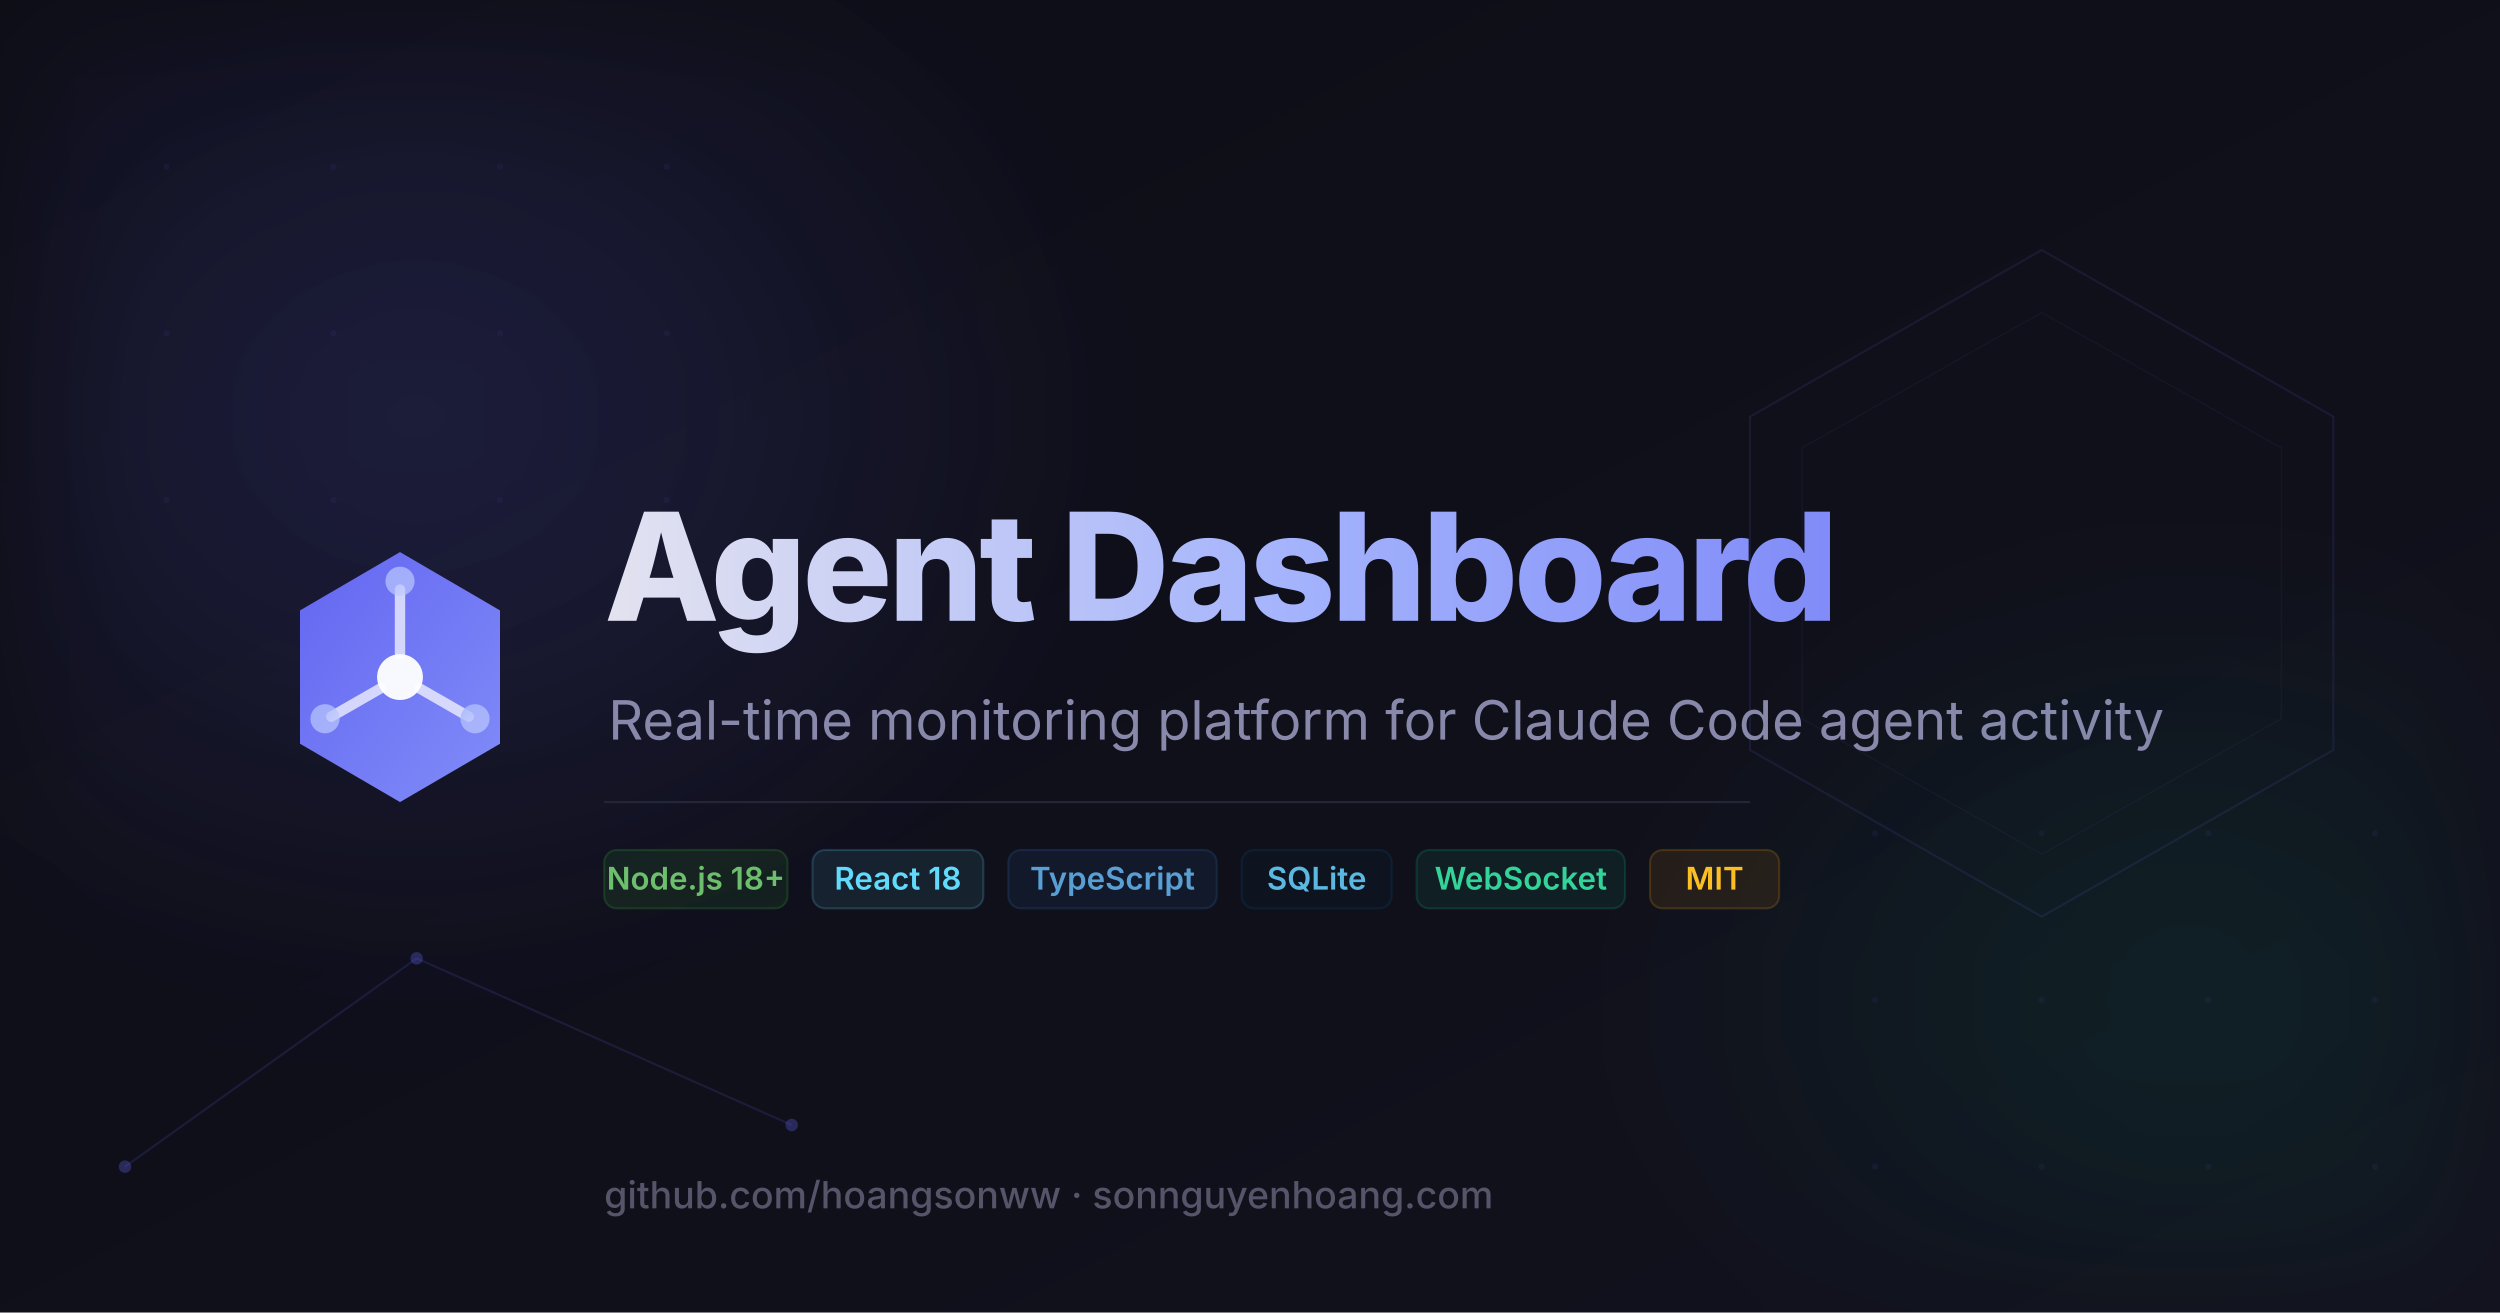
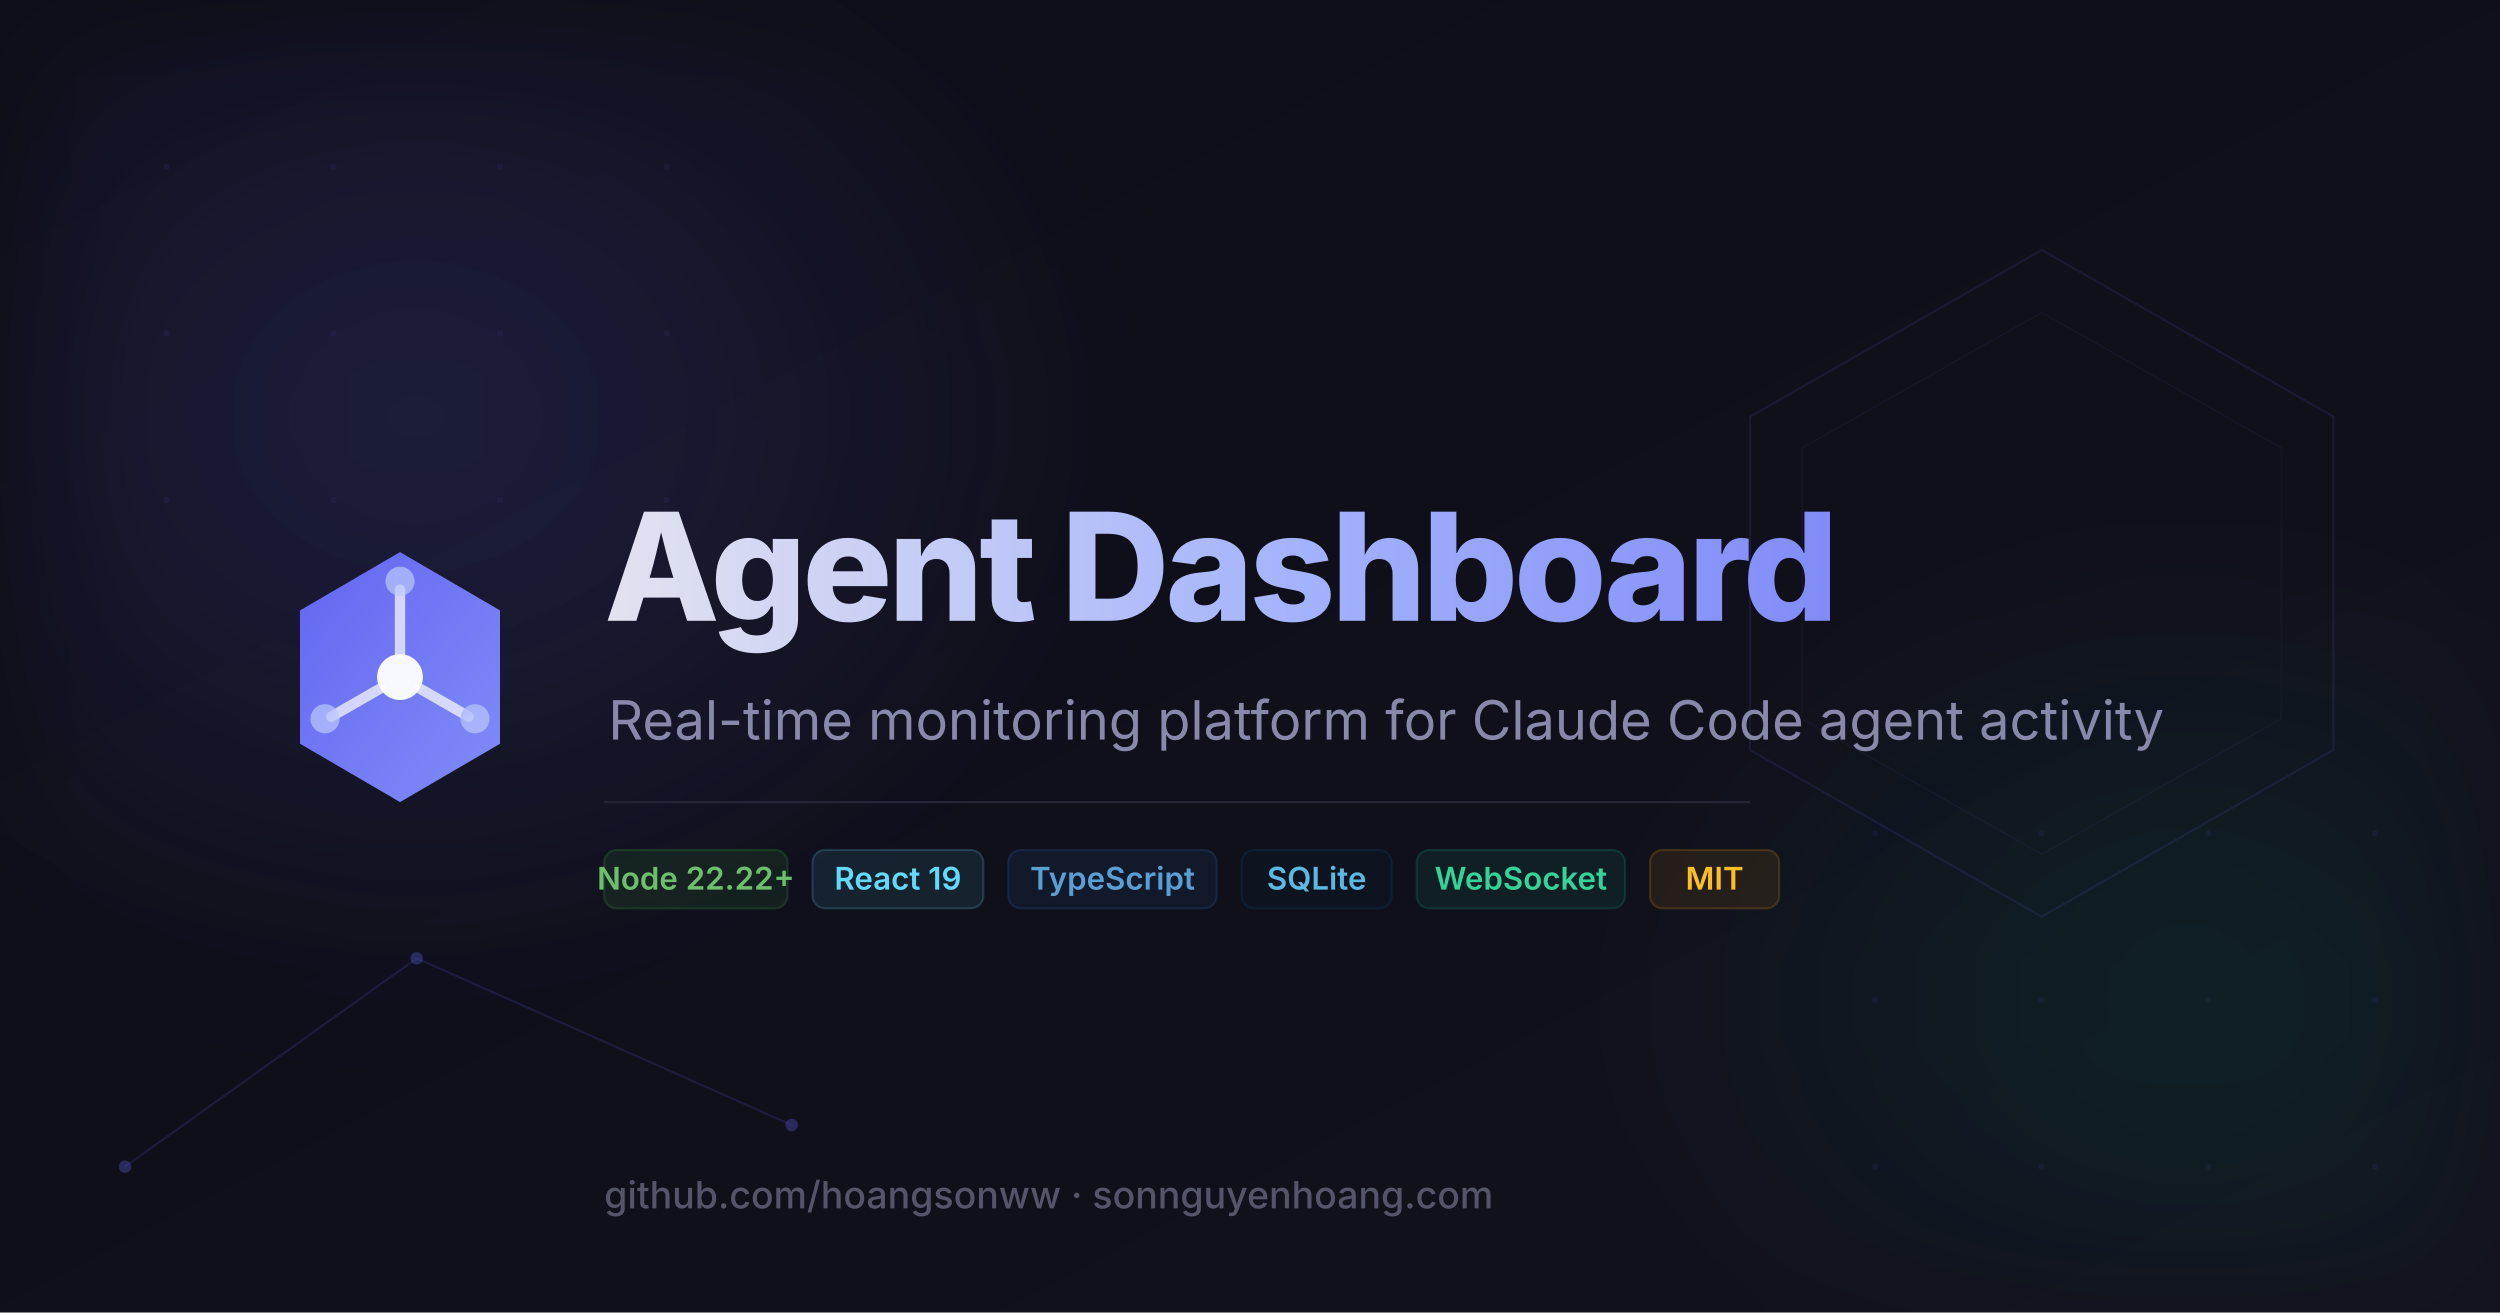
<svg xmlns="http://www.w3.org/2000/svg" viewBox="0 0 1200 630" width="1200" height="630">
  <defs>
    <linearGradient id="bgGrad" x1="0%" y1="0%" x2="100%" y2="100%">
      <stop offset="0%" stop-color="#0d0d16" />
      <stop offset="100%" stop-color="#12121e" />
    </linearGradient>
    <linearGradient id="hexGrad" x1="0%" y1="0%" x2="100%" y2="100%">
      <stop offset="0%" stop-color="#6366f1" />
      <stop offset="100%" stop-color="#818cf8" />
    </linearGradient>
    <linearGradient id="nodeGrad" x1="0%" y1="0%" x2="100%" y2="100%">
      <stop offset="0%" stop-color="#a5b4fc" stop-opacity="0.9" />
      <stop offset="100%" stop-color="#c7d2fe" stop-opacity="0.6" />
    </linearGradient>
    <linearGradient id="titleGrad" x1="0%" y1="0%" x2="100%" y2="0%">
      <stop offset="0%" stop-color="#e2e2f0" />
      <stop offset="55%" stop-color="#a5b4fc" />
      <stop offset="100%" stop-color="#818cf8" />
    </linearGradient>
    <radialGradient id="glow1" cx="50%" cy="50%" r="50%">
      <stop offset="0%" stop-color="#6366f1" stop-opacity="0.18" />
      <stop offset="100%" stop-color="#6366f1" stop-opacity="0" />
    </radialGradient>
    <radialGradient id="glow2" cx="50%" cy="50%" r="50%">
      <stop offset="0%" stop-color="#10b981" stop-opacity="0.10" />
      <stop offset="100%" stop-color="#10b981" stop-opacity="0" />
    </radialGradient>
    <filter id="blur1">
      <feGaussianBlur stdDeviation="40" />
    </filter>
  </defs>
  <rect width="1200" height="630" fill="url(#bgGrad)" />
  <ellipse cx="200" cy="200" rx="340" ry="280" fill="url(#glow1)" filter="url(#blur1)" />
  <ellipse cx="1050" cy="480" rx="280" ry="220" fill="url(#glow2)" filter="url(#blur1)" />
  <g opacity="0.07" fill="#6366f1">
    <circle cx="80" cy="80" r="1.5" />
    <circle cx="160" cy="80" r="1.5" />
    <circle cx="240" cy="80" r="1.5" />
    <circle cx="320" cy="80" r="1.5" />
    <circle cx="80" cy="160" r="1.5" />
    <circle cx="160" cy="160" r="1.5" />
    <circle cx="240" cy="160" r="1.5" />
    <circle cx="320" cy="160" r="1.5" />
    <circle cx="80" cy="240" r="1.5" />
    <circle cx="160" cy="240" r="1.5" />
    <circle cx="240" cy="240" r="1.5" />
    <circle cx="320" cy="240" r="1.5" />
    <circle cx="900" cy="400" r="1.5" />
    <circle cx="980" cy="400" r="1.5" />
    <circle cx="1060" cy="400" r="1.5" />
    <circle cx="1140" cy="400" r="1.5" />
    <circle cx="900" cy="480" r="1.5" />
    <circle cx="980" cy="480" r="1.5" />
    <circle cx="1060" cy="480" r="1.5" />
    <circle cx="1140" cy="480" r="1.5" />
    <circle cx="900" cy="560" r="1.5" />
    <circle cx="980" cy="560" r="1.5" />
    <circle cx="1060" cy="560" r="1.5" />
    <circle cx="1140" cy="560" r="1.5" />
  </g>
  <polygon points="980,120 1120,200 1120,360 980,440 840,360 840,200" fill="none" stroke="#6366f1" stroke-width="1" opacity="0.12" />
  <polygon points="980,150 1095,215 1095,345 980,410 865,345 865,215" fill="none" stroke="#6366f1" stroke-width="0.5" opacity="0.08" />
  <line x1="60" y1="560" x2="200" y2="460" stroke="#6366f1" stroke-width="1" opacity="0.15" />
  <line x1="200" y1="460" x2="380" y2="540" stroke="#6366f1" stroke-width="1" opacity="0.15" />
  <circle cx="60" cy="560" r="3" fill="#6366f1" opacity="0.3" />
  <circle cx="200" cy="460" r="3" fill="#6366f1" opacity="0.3" />
  <circle cx="380" cy="540" r="3" fill="#6366f1" opacity="0.3" />
  <g transform="translate(128, 265)">
    <polygon points="64,0 112,28 112,92 64,120 16,92 16,28" fill="url(#hexGrad)" />
    <circle cx="64" cy="60" r="11" fill="white" opacity="0.95" />
    <line x1="64" y1="49" x2="64" y2="18" stroke="white" stroke-width="5" stroke-linecap="round" opacity="0.7" />
    <line x1="73.5" y1="65.5" x2="97" y2="79" stroke="white" stroke-width="5" stroke-linecap="round" opacity="0.7" />
    <line x1="54.5" y1="65.5" x2="31" y2="79" stroke="white" stroke-width="5" stroke-linecap="round" opacity="0.7" />
    <circle cx="64" cy="14" r="7" fill="url(#nodeGrad)" />
    <circle cx="100" cy="80" r="7" fill="url(#nodeGrad)" />
    <circle cx="28" cy="80" r="7" fill="url(#nodeGrad)" />
  </g>
  <text x="290" y="298" font-family="'Inter', 'Helvetica Neue', Arial, sans-serif" font-size="72" font-weight="800" letter-spacing="-2" fill="url(#titleGrad)">Agent Dashboard</text>
  <text x="292" y="355" font-family="'Inter', 'Helvetica Neue', Arial, sans-serif" font-size="26" font-weight="400" fill="#8888aa">Real-time monitoring platform for Claude Code agent activity</text>
  <line x1="290" y1="385" x2="840" y2="385" stroke="#252538" stroke-width="1" />
  <g transform="translate(290, 408)" font-family="'Inter', 'Helvetica Neue', Arial, sans-serif" font-size="15" font-weight="600">
    <rect x="0" y="0" width="88" height="28" rx="6" fill="#33993320" stroke="#33993340" />
-     <text x="44" y="19" text-anchor="middle" fill="#6dbf6d">Node.js 18+</text>
+     <text x="44" y="19" text-anchor="middle" fill="#6dbf6d">Node 22.22+</text>
    <rect x="100" y="0" width="82" height="28" rx="6" fill="#61dafb18" stroke="#61dafb30" />
-     <text x="141" y="19" text-anchor="middle" fill="#61dafb">React 18</text>
+     <text x="141" y="19" text-anchor="middle" fill="#61dafb">React 19</text>
    <rect x="194" y="0" width="100" height="28" rx="6" fill="#3178c618" stroke="#3178c630" />
    <text x="244" y="19" text-anchor="middle" fill="#5a9fd4">TypeScript</text>
    <rect x="306" y="0" width="72" height="28" rx="6" fill="#003b5718" stroke="#005f8a30" />
    <text x="342" y="19" text-anchor="middle" fill="#5bb8e0">SQLite</text>
    <rect x="390" y="0" width="100" height="28" rx="6" fill="#10b98118" stroke="#10b98130" />
    <text x="440" y="19" text-anchor="middle" fill="#34d399">WebSocket</text>
    <rect x="502" y="0" width="62" height="28" rx="6" fill="#f59e0b18" stroke="#f59e0b30" />
    <text x="533" y="19" text-anchor="middle" fill="#fbbf24">MIT</text>
  </g>
  <text x="290" y="580" font-family="'Inter', 'Helvetica Neue', Arial, sans-serif" font-size="18" font-weight="500" fill="#55556a">github.com/hoangsonww · sonnguyenhoang.com</text>
</svg>
